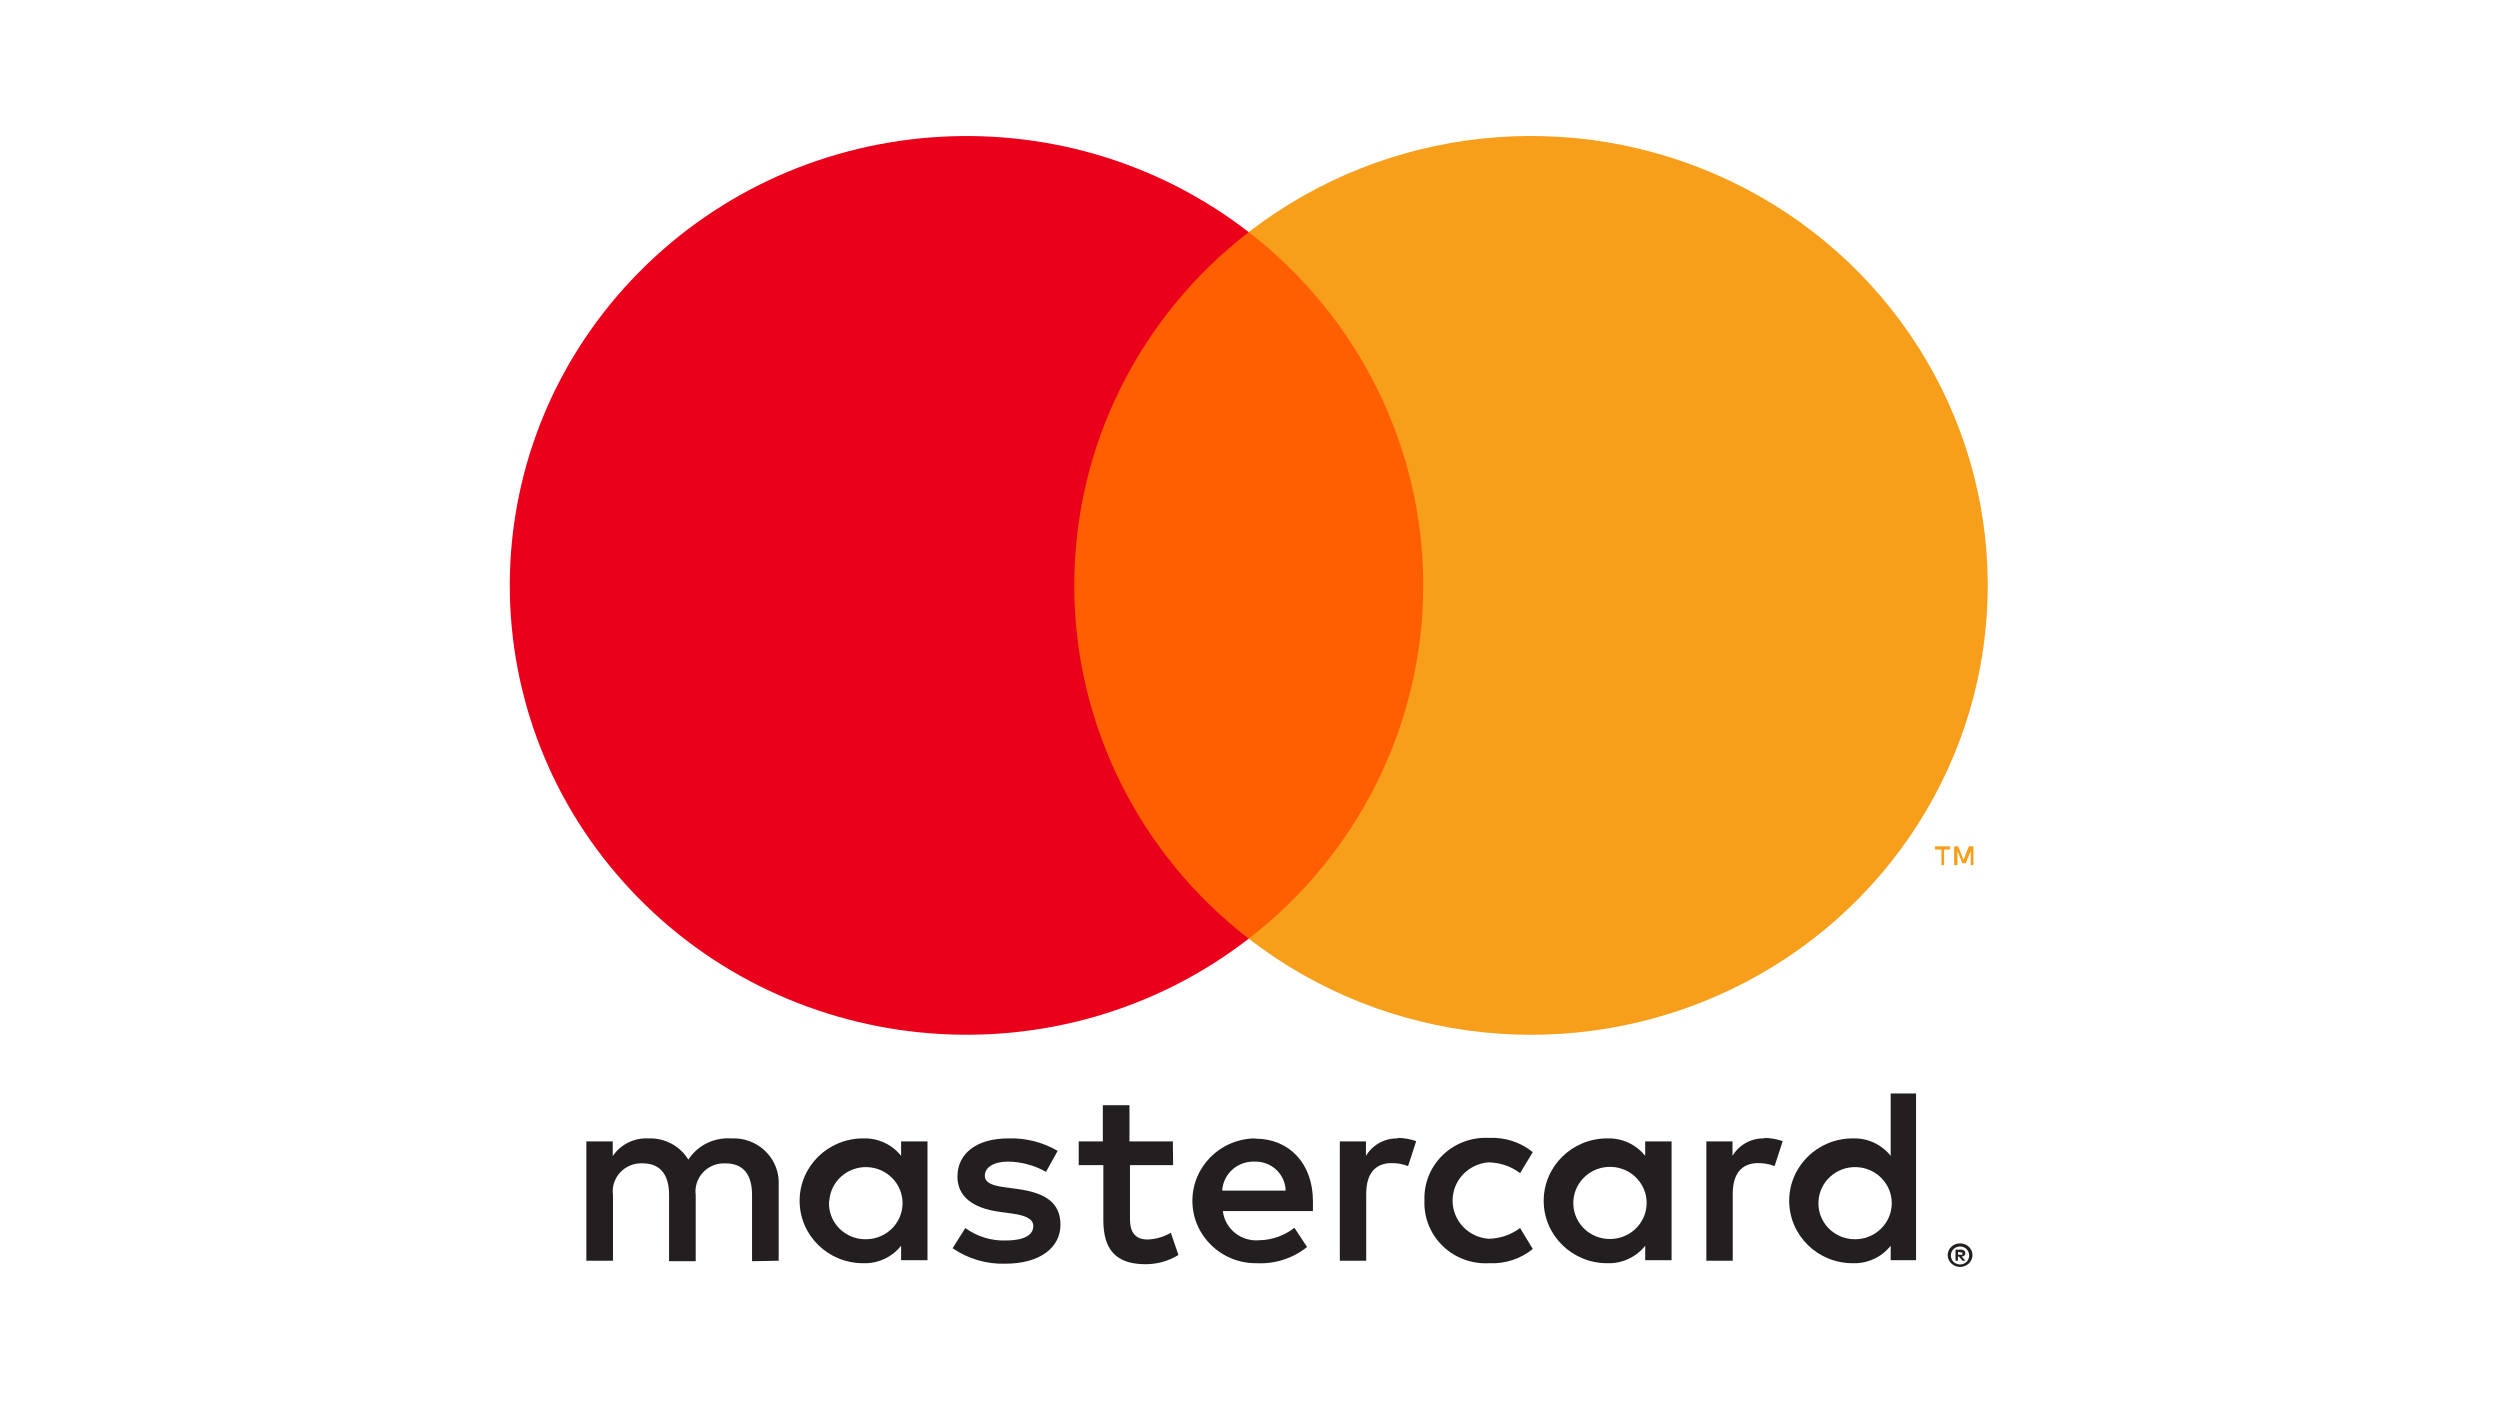
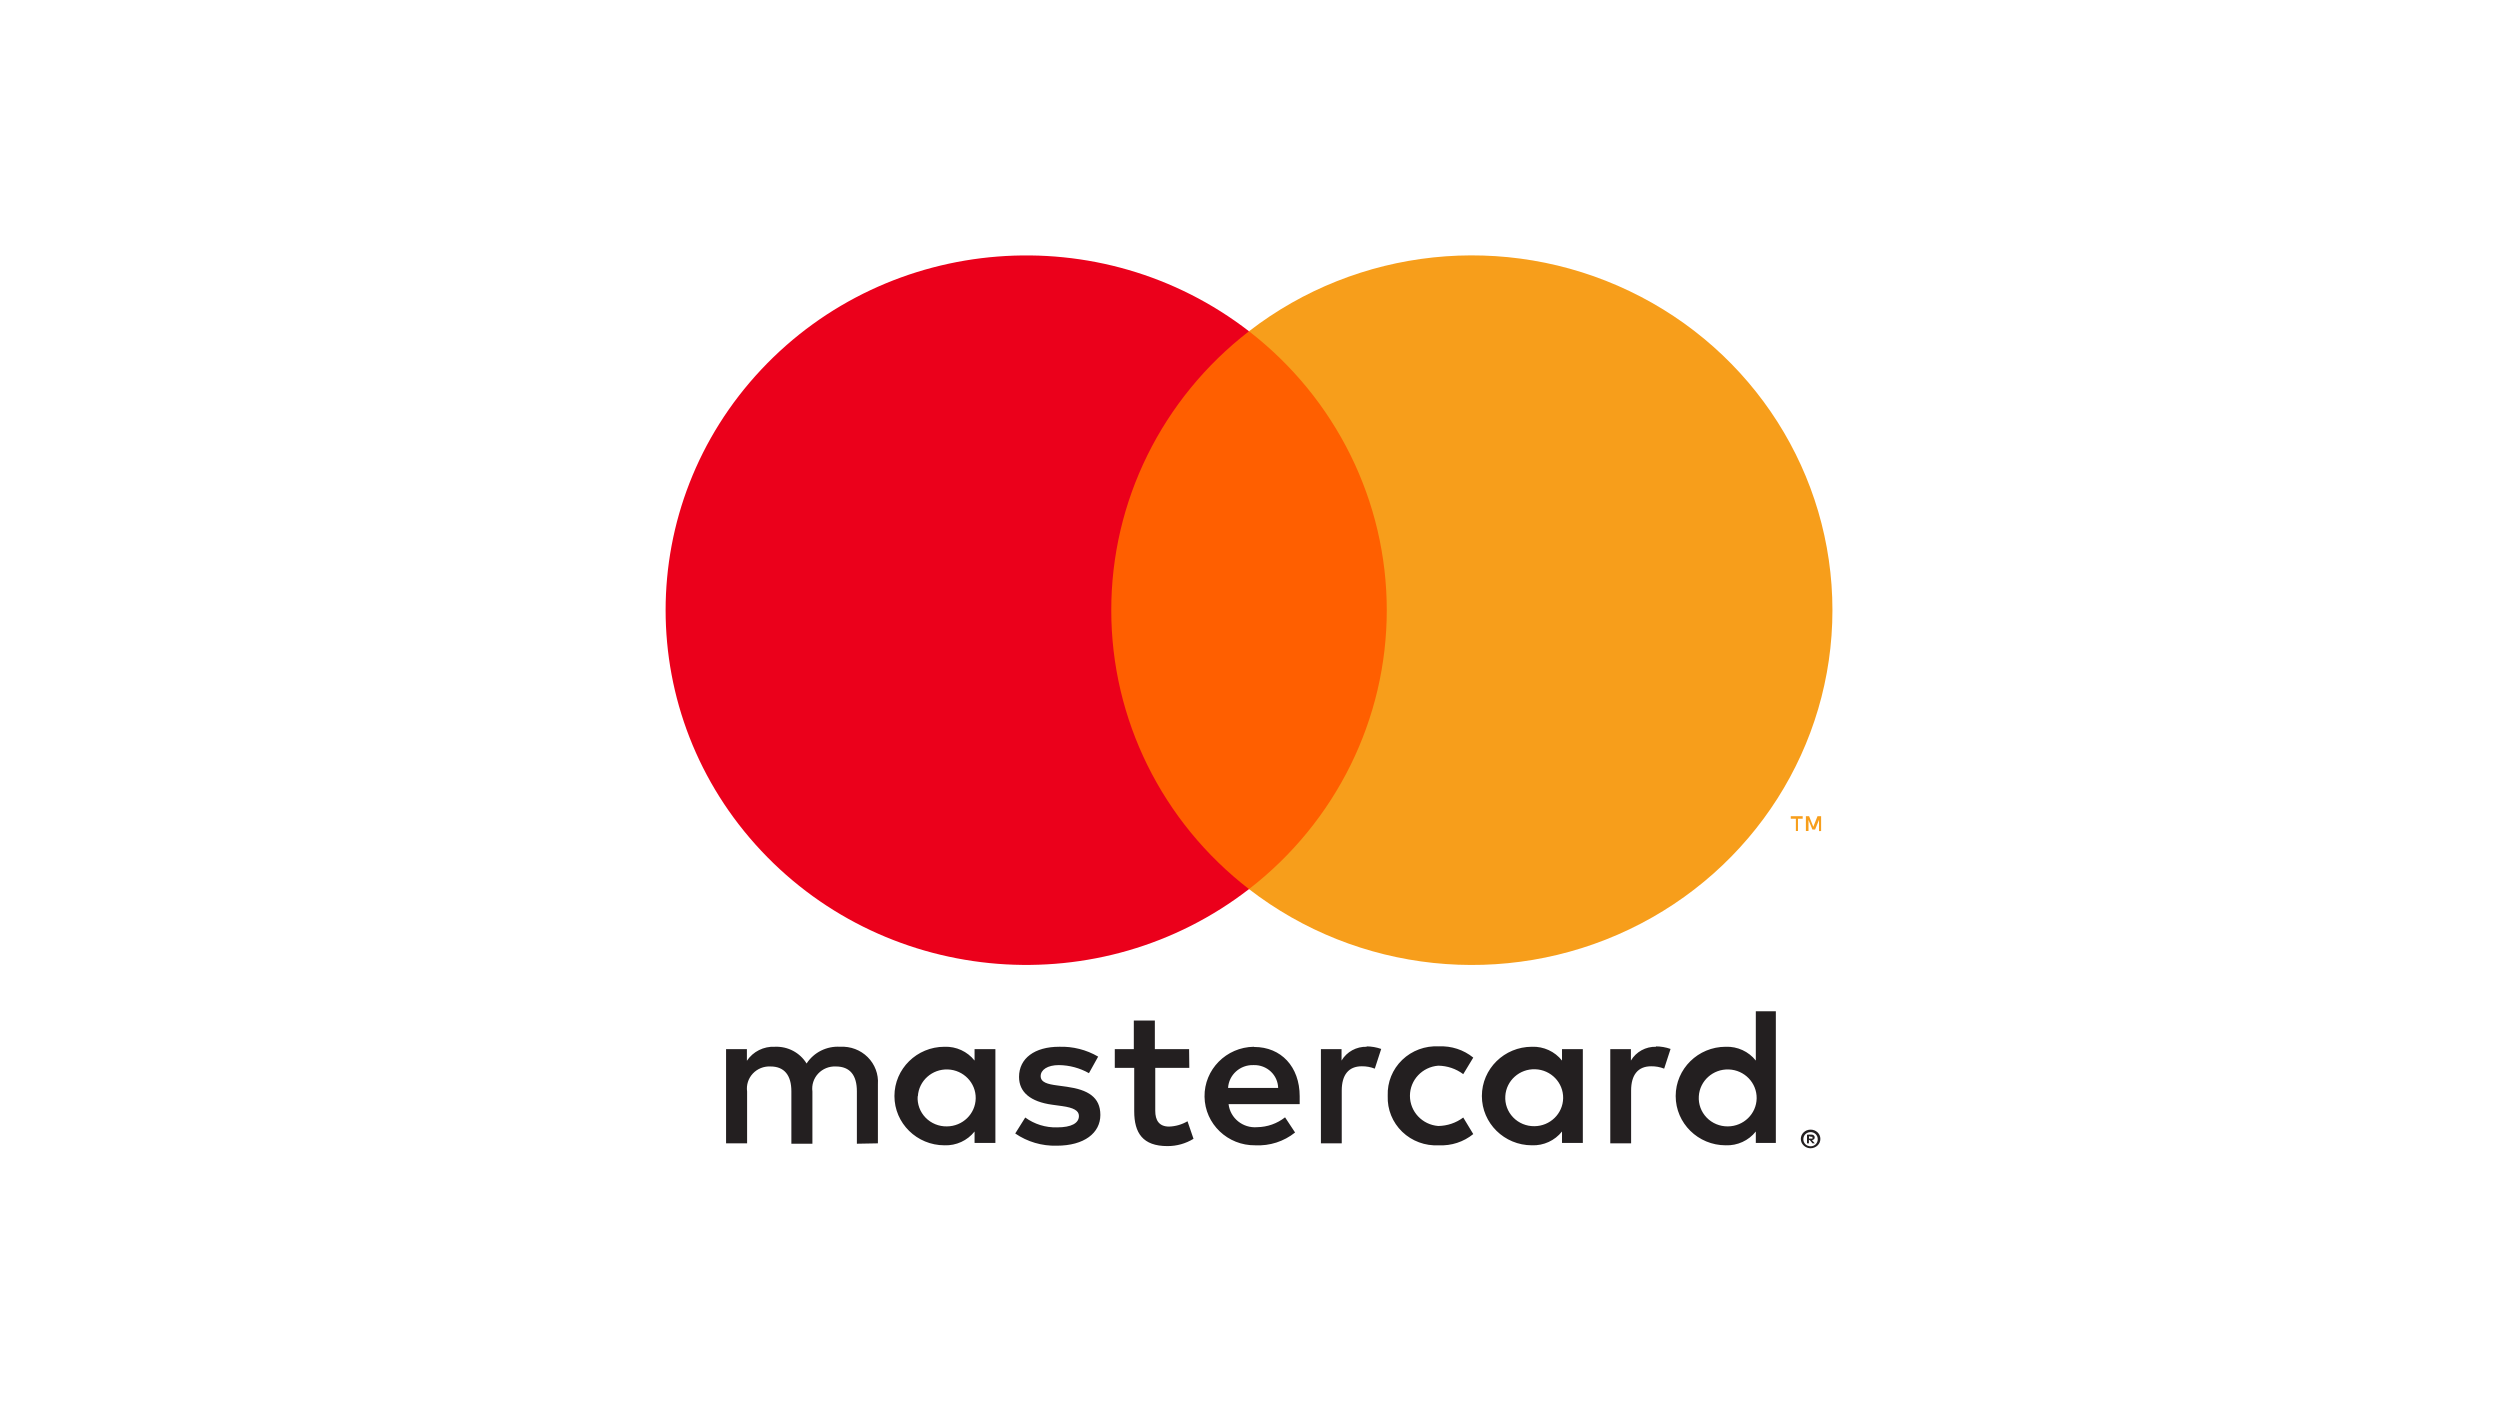
<svg xmlns="http://www.w3.org/2000/svg" height="360" viewBox="0 0 640 360" width="640">
-   <g fill="none" fill-rule="nonzero" transform="translate(130 34.333)">
-     <path d="m69.342 288.412v-19.172c.23-3.262-.978-6.463-3.316-8.787-2.338-2.324-5.579-3.546-8.896-3.355-4.372-.282-8.554 1.8-10.913 5.432-2.151-3.524-6.089-5.609-10.263-5.432-3.635-.181-7.095 1.546-9.094 4.537v-3.771h-6.756v30.548h6.821v-16.808c-.294-2.115.387-4.249 1.858-5.819 1.47-1.57 3.576-2.412 5.742-2.298 4.482 0 6.756 2.876 6.756 8.052v16.999h6.821v-16.935c-.282-2.113.404-4.239 1.871-5.806 1.467-1.567 3.566-2.413 5.729-2.31 4.612 0 6.821 2.876 6.821 8.052v16.999zm100.911-30.548h-11.108v-9.267h-6.821v9.267h-6.171v6.071h6.301v14.06c0 7.094 2.793 11.312 10.783 11.312 2.985.01 5.912-.81 8.444-2.365l-1.949-5.688c-1.812 1.063-3.868 1.657-5.976 1.725-3.248 0-4.482-2.045-4.482-5.113v-13.932h11.043zm57.617-.767c-3.355-.097-6.496 1.619-8.185 4.473v-3.707h-6.691v30.548h6.756v-17.127c0-5.049 2.209-7.861 6.496-7.861 1.445-.019 2.88.241 4.222.767l2.079-6.391c-1.543-.543-3.168-.824-4.807-.831zm-87.108 3.195c-3.824-2.237-8.221-3.346-12.667-3.195-7.86 0-12.991 3.707-12.991 9.778 0 4.985 3.768 8.052 10.718 9.011l3.248.447c3.703.511 5.456 1.47 5.456 3.195 0 2.365-2.468 3.707-7.08 3.707-3.71.106-7.348-1.02-10.328-3.195l-3.248 5.176c3.935 2.703 8.648 4.092 13.446 3.962 8.964 0 14.161-4.154 14.161-9.969s-4.092-8.18-10.848-9.139l-3.248-.447c-2.923-.383-5.262-.959-5.262-3.004 0-2.045 2.209-3.579 5.911-3.579 3.422.039 6.777.941 9.744 2.62zm180.938-3.195c-3.355-.097-6.496 1.619-8.185 4.473v-3.707h-6.691v30.548h6.756v-17.127c0-5.049 2.209-7.861 6.496-7.861 1.445-.019 2.88.241 4.222.767l2.079-6.391c-1.543-.543-3.168-.824-4.807-.831zm-87.043 15.977c-.162 4.341 1.542 8.548 4.694 11.589 3.153 3.041 7.462 4.634 11.87 4.388 4.056.203 8.042-1.097 11.173-3.643l-3.248-5.368c-2.335 1.752-5.183 2.716-8.12 2.748-5.178-.412-9.167-4.667-9.167-9.778s3.989-9.366 9.167-9.778c2.937.032 5.784.996 8.12 2.748l3.248-5.368c-3.13-2.546-7.116-3.846-11.173-3.643-4.408-.246-8.717 1.347-11.87 4.388-3.153 3.041-4.857 7.248-4.694 11.589zm63.268 0v-15.21h-6.756v3.707c-2.327-2.946-5.953-4.611-9.744-4.473-8.969 0-16.239 7.153-16.239 15.977 0 8.824 7.271 15.977 16.239 15.977 3.79.138 7.416-1.527 9.744-4.473v3.707h6.756zm-25.138 0c.3-5.015 4.62-8.873 9.722-8.685 5.102.188 9.116 4.355 9.033 9.377-.083 5.023-4.231 9.059-9.336 9.085-2.6.032-5.095-1.005-6.884-2.862-1.788-1.857-2.707-4.364-2.535-6.916zm-81.521-15.977c-8.969.124-16.138 7.377-16.012 16.2.126 8.824 7.498 15.877 16.467 15.753 4.673.236 9.268-1.244 12.894-4.154l-3.248-4.921c-2.565 2.024-5.742 3.148-9.029 3.195-4.643.393-8.761-2.922-9.289-7.477h23.06c0-.831 0-1.662 0-2.556 0-9.586-6.041-15.977-14.745-15.977zm0 5.943c2.042-.043 4.017.714 5.491 2.105 1.474 1.39 2.326 3.3 2.369 5.309h-16.239c.245-4.266 3.909-7.559 8.25-7.413zm169.246 10.097v-27.544h-6.496v15.977c-2.327-2.946-5.953-4.611-9.744-4.473-8.969 0-16.239 7.153-16.239 15.977 0 8.824 7.271 15.977 16.239 15.977 3.79.138 7.416-1.527 9.744-4.473v3.707h6.496zm11.27 10.832c.422-.005.841.071 1.234.224.373.15.714.366 1.007.639.285.276.517.6.682.959.332.754.332 1.61 0 2.365-.165.358-.397.683-.682.959-.292.273-.634.489-1.007.639-.389.169-.809.256-1.234.256-1.257-.009-2.395-.731-2.923-1.853-.329-.755-.329-1.61 0-2.365.165-.358.397-.683.682-.959.292-.273.634-.489 1.007-.639.423-.166.877-.242 1.332-.224zm0 5.4c.324.002.645-.063.942-.192.279-.123.533-.296.747-.511.842-.904.842-2.291 0-3.195-.214-.216-.467-.389-.747-.511-.297-.127-.618-.193-.942-.192-.324.002-.644.067-.942.192-.292.118-.557.292-.779.511-.842.904-.842 2.291 0 3.195.223.219.488.393.779.511.328.139.683.205 1.039.192zm.195-3.802c.303-.014.602.076.844.256.202.164.311.414.292.671.009.215-.073.423-.227.575-.188.168-.428.269-.682.288l.942 1.054h-.747l-.877-1.054h-.292v1.054h-.617v-2.812zm-.715.543v.767h.715c.127.037.263.037.39 0 .046-.09.046-.197 0-.288.046-.09.046-.197 0-.288-.127-.037-.263-.037-.39 0zm-35.726-12.973c.3-5.015 4.62-8.873 9.722-8.685s9.116 4.355 9.033 9.377c-.083 5.023-4.231 9.059-9.336 9.085-2.6.032-5.095-1.005-6.884-2.862-1.788-1.857-2.707-4.364-2.535-6.916zm-228.097 0v-15.274h-6.756v3.707c-2.327-2.946-5.953-4.611-9.744-4.473-8.969 0-16.239 7.153-16.239 15.977 0 8.824 7.271 15.977 16.239 15.977 3.79.138 7.416-1.527 9.744-4.473v3.707h6.756zm-25.138 0c.3-5.015 4.62-8.873 9.722-8.685 5.102.188 9.116 4.355 9.033 9.377-.083 5.023-4.231 9.059-9.336 9.085-2.611.05-5.124-.979-6.927-2.838-1.803-1.859-2.731-4.376-2.557-6.94z" fill="#231f20" />
-     <g>
-       <path d="m138.521 25.084h102.308v180.888h-102.308z" fill="#ff5f00" />
-       <path d="m145.017 115.544c-.038-35.304 16.43-68.663 44.658-90.46-47.939-37.066-116.782-31.667-158.147 12.403-41.365 44.07-41.365 112.014 0 156.084 41.365 44.07 110.208 49.469 158.147 12.403-28.219-21.79-44.686-55.136-44.658-90.428z" fill="#eb001b" />
-       <path d="m378.863 115.544c0 44.043-25.563 84.219-65.828 103.465-40.266 19.246-88.167 14.184-123.36-13.037 28.206-21.809 44.675-55.15 44.675-90.444 0-35.295-16.469-68.636-44.675-90.444 35.193-27.221 83.094-32.283 123.36-13.037 40.266 19.246 65.828 59.422 65.828 103.465zm-11.173 71.592v-3.984h1.526v-.824h-3.865v.824h1.656v3.984zm7.503 0v-4.809h-1.169l-1.364 3.435-1.364-3.435h-1.039v4.809h.844v-3.607l1.267 3.126h.877l1.267-3.126v3.641z" fill="#f79e1b" />
-     </g>
+   <g fill="none" transform="translate(170 65)">
+     <path d="m54.744 227.694v-15.136c.181-2.575-.772-5.103-2.618-6.937-1.845-1.835-4.404-2.8-7.023-2.649-3.452-.223-6.753 1.421-8.615 4.288-1.698-2.782-4.807-4.428-8.103-4.288-2.869-.143-5.601 1.22-7.179 3.582v-2.977h-5.333v24.117h5.385v-13.269c-.232-1.67.306-3.354 1.466-4.594 1.161-1.239 2.823-1.905 4.534-1.814 3.538 0 5.333 2.27 5.333 6.357v13.42h5.385v-13.37c-.222-1.668.319-3.347 1.477-4.584s2.815-1.905 4.523-1.823c3.641 0 5.385 2.27 5.385 6.357v13.42zm79.667-24.117h-8.769v-7.316h-5.385v7.316h-4.872v4.793h4.974v11.1c0 5.6 2.205 8.93 8.513 8.93 2.357.008 4.667-.639 6.667-1.867l-1.538-4.49c-1.43.839-3.054 1.308-4.718 1.362-2.564 0-3.538-1.614-3.538-4.036v-10.999h8.718zm45.487-.605c-2.649-.077-5.128 1.278-6.462 3.532v-2.926h-5.282v24.117h5.333v-13.521c0-3.986 1.744-6.206 5.128-6.206 1.141-.015 2.273.19 3.333.605l1.641-5.045c-1.218-.429-2.501-.65-3.795-.656zm-68.769 2.523c-3.019-1.766-6.49-2.642-10-2.523-6.205 0-10.256 2.926-10.256 7.719 0 3.935 2.974 6.357 8.462 7.114l2.564.353c2.923.404 4.308 1.16 4.308 2.523 0 1.867-1.949 2.926-5.59 2.926-2.929.083-5.801-.805-8.154-2.523l-2.564 4.087c3.107 2.134 6.828 3.231 10.615 3.128 7.077 0 11.179-3.279 11.179-7.871s-3.231-6.458-8.564-7.215l-2.564-.353c-2.308-.303-4.154-.757-4.154-2.371s1.744-2.825 4.667-2.825c2.702.031 5.35.743 7.692 2.069zm142.846-2.523c-2.649-.077-5.128 1.278-6.462 3.532v-2.926h-5.282v24.117h5.333v-13.521c0-3.986 1.744-6.206 5.128-6.206 1.141-.015 2.273.19 3.333.605l1.641-5.045c-1.218-.429-2.501-.65-3.795-.656zm-68.718 12.613c-.128 3.427 1.217 6.748 3.706 9.149 2.489 2.401 5.891 3.658 9.371 3.464 3.202.16 6.349-.866 8.821-2.876l-2.564-4.238c-1.844 1.383-4.092 2.144-6.41 2.169-4.088-.325-7.237-3.684-7.237-7.719 0-4.035 3.149-7.394 7.237-7.719 2.318.025 4.567.786 6.41 2.169l2.564-4.238c-2.471-2.01-5.618-3.036-8.821-2.876-3.48-.194-6.882 1.064-9.371 3.464-2.489 2.401-3.834 5.722-3.706 9.149zm49.949 0v-12.008h-5.333v2.926c-1.837-2.326-4.7-3.64-7.692-3.532-7.081 0-12.821 5.647-12.821 12.613s5.74 12.613 12.821 12.613c2.992.109 5.855-1.206 7.692-3.532v2.926h5.333zm-19.846 0c.237-3.959 3.647-7.005 7.675-6.856 4.028.149 7.196 3.438 7.131 7.403-.065 3.965-3.34 7.152-7.371 7.173-2.052.026-4.023-.793-5.434-2.259-1.412-1.466-2.137-3.445-2.001-5.46zm-64.359-12.613c-7.081.098-12.74 5.824-12.641 12.79s5.919 12.534 13 12.437c3.689.186 7.317-.982 10.179-3.279l-2.564-3.885c-2.025 1.598-4.533 2.485-7.128 2.523-3.666.31-6.916-2.307-7.333-5.903h18.205c0-.656 0-1.312 0-2.018 0-7.568-4.769-12.613-11.641-12.613zm0 4.692c1.612-.034 3.171.564 4.335 1.662 1.164 1.098 1.837 2.605 1.87 4.191h-12.821c.193-3.368 3.086-5.968 6.513-5.853zm133.615 7.972v-21.745h-5.128v12.613c-1.837-2.326-4.7-3.64-7.692-3.532-7.081 0-12.821 5.647-12.821 12.613s5.74 12.613 12.821 12.613c2.992.109 5.855-1.206 7.692-3.532v2.926h5.128zm8.897 8.552c.333-.004.664.056.974.177.294.118.564.289.795.505.225.218.408.474.538.757.262.595.262 1.271 0 1.867-.131.283-.313.539-.538.757-.231.215-.5.386-.795.505-.307.133-.639.202-.974.202-.992-.007-1.891-.577-2.308-1.463-.259-.596-.259-1.271 0-1.867.131-.283.313-.539.538-.757.231-.215.5-.386.795-.505.334-.131.692-.191 1.051-.177zm0 4.263c.256.002.509-.05.744-.151.221-.097.421-.234.59-.404.665-.714.665-1.809 0-2.523-.169-.17-.369-.307-.59-.404-.235-.101-.488-.152-.744-.151-.256.001-.508.053-.744.151-.23.093-.44.23-.615.404-.665.714-.665 1.809 0 2.523.176.173.385.31.615.404.259.11.539.161.821.151zm.154-3.002c.239-.011.475.06.667.202.159.13.245.327.231.53.007.169-.058.334-.179.454-.149.133-.338.213-.538.227l.744.832h-.59l-.692-.832h-.231v.832h-.487v-2.22zm-.564.429v.605h.564c.1.029.207.029.308 0 .037-.071.037-.156 0-.227.037-.071.037-.156 0-.227-.1-.029-.207-.029-.308 0zm-28.205-10.242c.237-3.959 3.647-7.005 7.675-6.856 4.028.149 7.196 3.438 7.131 7.403-.065 3.965-3.34 7.152-7.371 7.173-2.052.026-4.023-.793-5.434-2.259-1.412-1.466-2.137-3.445-2.001-5.46zm-180.077 0v-12.058h-5.333v2.926c-1.837-2.326-4.7-3.64-7.692-3.532-7.081 0-12.821 5.647-12.821 12.613s5.74 12.613 12.821 12.613c2.992.109 5.855-1.206 7.692-3.532v2.926h5.333zm-19.846 0c.237-3.959 3.647-7.005 7.675-6.856 4.028.149 7.196 3.438 7.131 7.403-.065 3.965-3.34 7.152-7.371 7.173-2.061.04-4.045-.773-5.468-2.24-1.423-1.467-2.156-3.455-2.019-5.479z" fill="#231f20" />
+     <path d="m109.359 19.803h80.769v142.807h-80.769z" fill="#ff5f00" />
+     <path d="m114.487 91.219c-.03-27.871 12.971-54.208 35.256-71.416-37.847-29.263-92.196-25-124.853 9.792-32.657 34.792-32.657 88.432 0 123.224 32.657 34.792 87.006 39.054 124.853 9.792-22.278-17.203-35.279-43.528-35.256-71.391z" fill="#eb001b" />
+     <path d="m299.103 91.219c0 34.771-20.181 66.489-51.97 81.683-31.789 15.195-69.606 11.198-97.389-10.292 22.268-17.217 35.27-43.539 35.27-71.404 0-27.864-13.002-54.186-35.27-71.404 27.784-21.49 65.6-25.487 97.389-10.292s51.97 46.912 51.97 81.683zm-8.821 56.52v-3.146h1.205v-.651h-3.051v.651h1.308v3.146zm5.923 0v-3.796h-.923l-1.077 2.712-1.077-2.712h-.821v3.796h.667v-2.847l1 2.468h.692l1-2.468v2.874z" fill="#f79e1b" />
  </g>
</svg>
